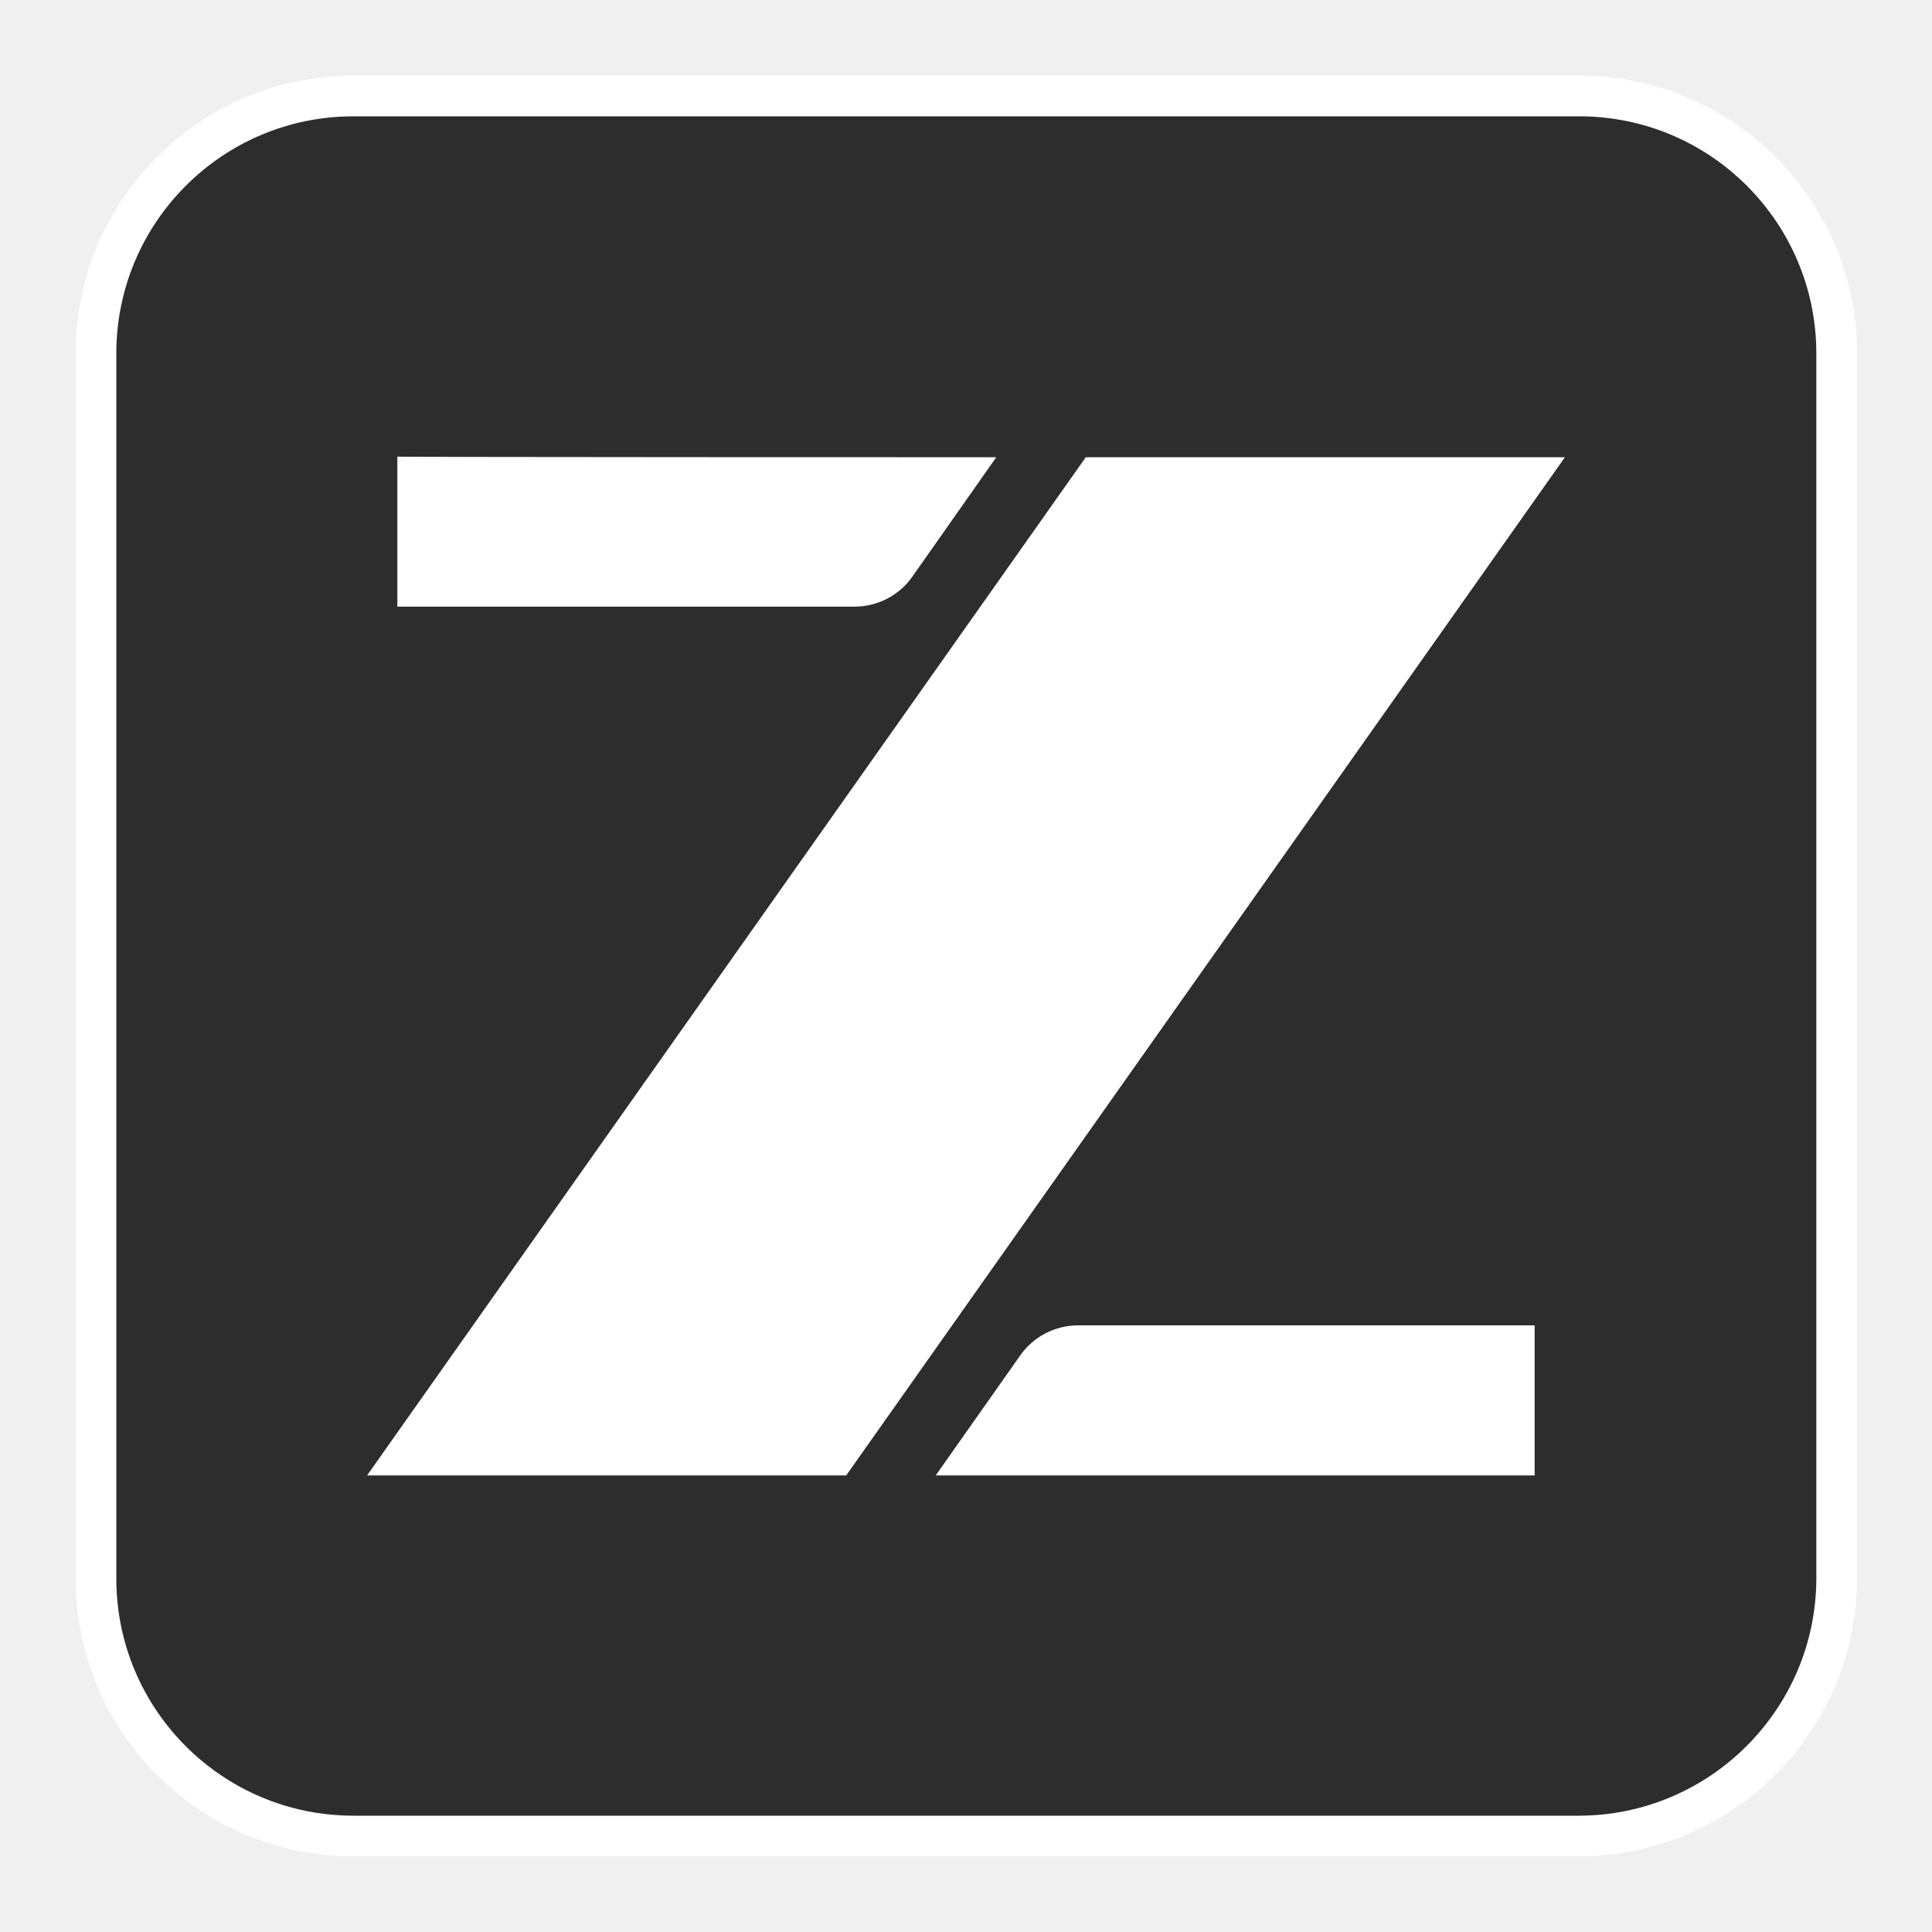
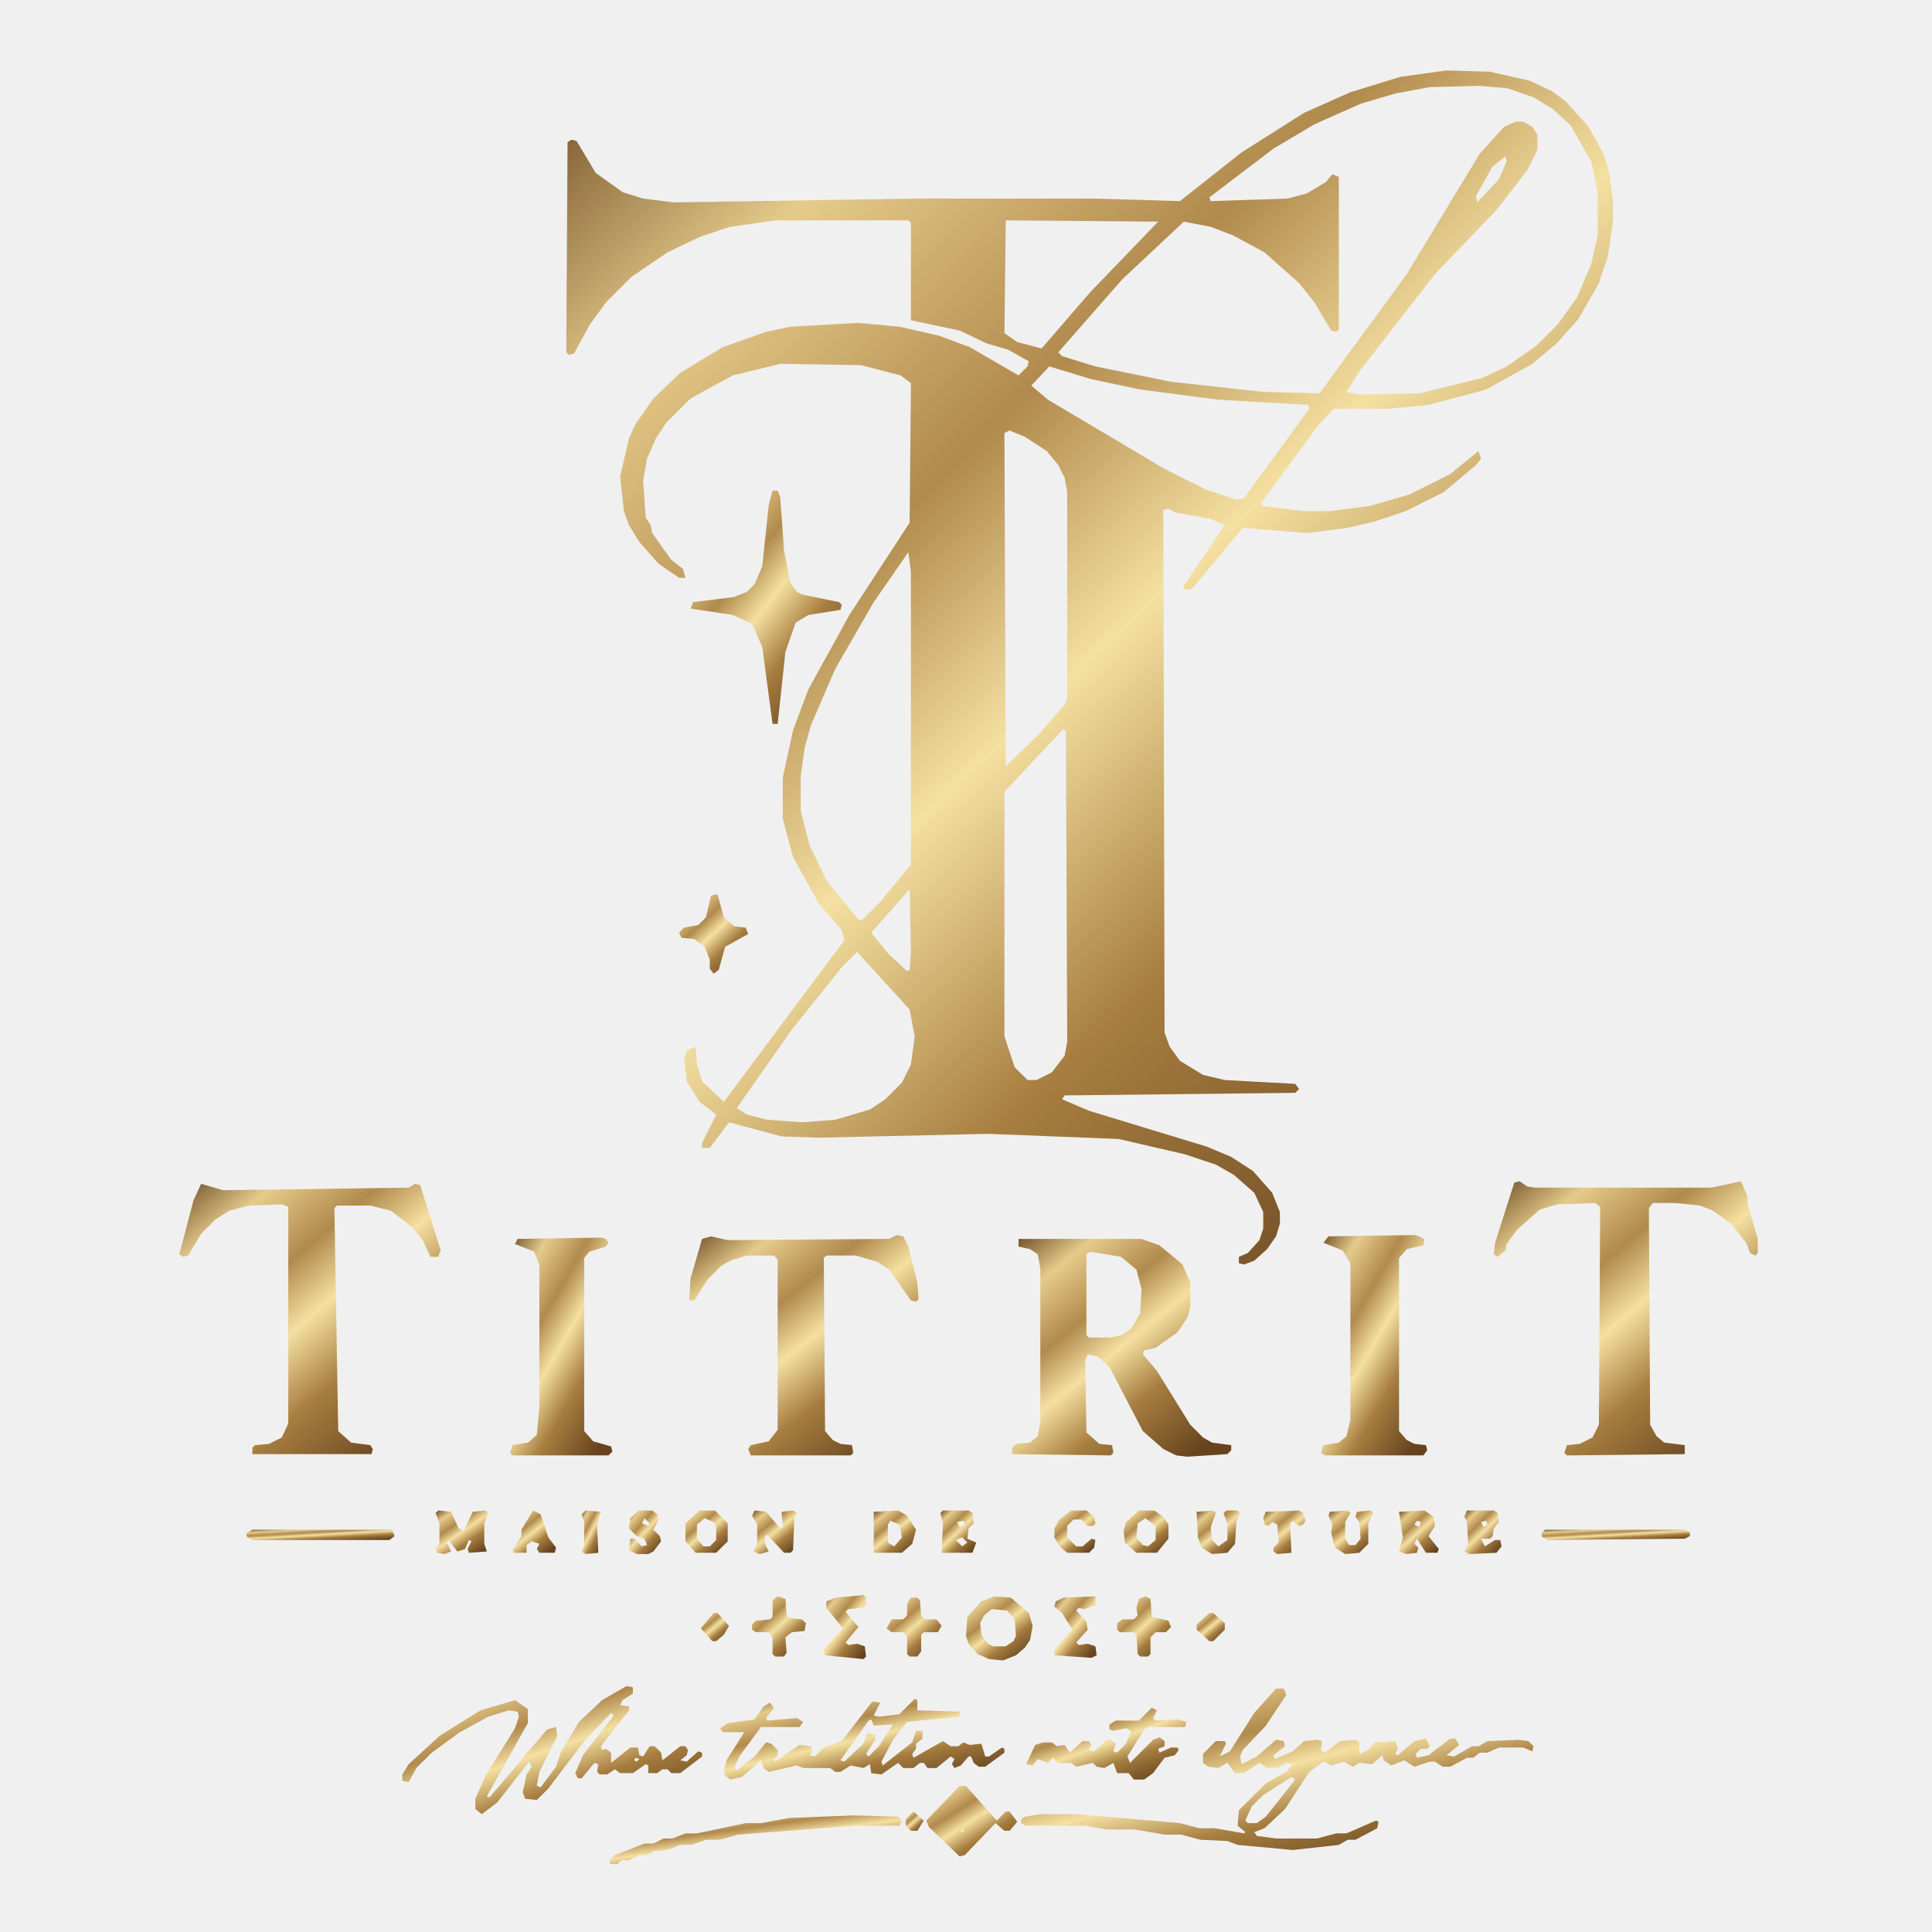
- <svg xmlns="http://www.w3.org/2000/svg" version="1.1" x="0px" y="0px" viewBox="0 0 30 30" style="enable-background:new 0 0 30 30;" xml:space="preserve">
+ <svg xmlns="http://www.w3.org/2000/svg" version="1.1" id="titrit-logo" width="377" height="377" viewBox="0 0 377 377" role="img" aria-labelledby="titrit-title titrit-desc" color="#b89a61">
  <defs>
-     <style type="text/css">
-     .st194{fill:#2D2D2D;stroke:#FFFFFF;stroke-width:0.632;stroke-miterlimit:10;}
-     .st23{fill:#FFFFFF;}
- 
-     .z-breathe {
-       animation: breathe 2.5s ease-in-out infinite;
-     }
- 
-     @keyframes breathe {
-       0%, 100% { opacity: 0.7; }
-       50% { opacity: 1; }
-     }
-   </style>
+     <linearGradient id="brand-gold" x1="0" y1="0" x2="0.82" y2="1" gradientUnits="objectBoundingBox">
+       <stop offset="0%" stop-color="#6D4B24" />
+       <stop offset="18%" stop-color="#E5CB8B" />
+       <stop offset="38%" stop-color="#B18A4D" />
+       <stop offset="54%" stop-color="#F4E0A1" />
+       <stop offset="73%" stop-color="#A77E40" />
+       <stop offset="100%" stop-color="#67441F" />
+     </linearGradient>
  </defs>
-   <g>
-     <path class="st194" d="M24.51,28.51H5.49c-2.21,0-4-1.79-4-4V5.49c0-2.21,1.79-4,4-4h19.03c2.21,0,4,1.79,4,4v19.03     C28.51,26.72,26.72,28.51,24.51,28.51z" />
-     <g class="z-breathe">
-       <path class="st23" d="M15.47,7.1l-1.3,1.85c-0.2,0.29-0.54,0.47-0.9,0.47h-7.1V7.09C6.16,7.1,15.47,7.1,15.47,7.1z" />
-       <polygon class="st23" points="24.3,7.1 13.14,22.91 5.7,22.91 16.86,7.1" />
-       <path class="st23" d="M14.53,22.91l1.31-1.86c0.2-0.29,0.54-0.47,0.9-0.47h7.09v2.33H14.53z" />
-     </g>
+   <style>.logo-shape { fill: url(#brand-gold); }
+ .logo-rule { fill: none; stroke: url(#brand-gold); stroke-width: 1.5; stroke-linecap: round; }
+ @media (prefers-reduced-motion: reduce) { * { animation: none !important; transition: none !important; } }</style>
+   <g id="layer-emblem" aria-label="Ornamental monogram" data-motion-layer="emblem">
+     <path id="emblem-shape-01" d="M 305.50 19.75 L 302.75 17.75 L 298.50 15.75 L 290.75 14.00 L 282.25 13.75 L 273.25 15.00 L 263.50 18.00 L 254.50 22.00 L 242.25 29.75 L 230.25 39.25 L 213.75 38.75 L 178.50 38.75 L 131.50 39.50 L 125.50 38.75 L 121.50 37.50 L 116.25 33.75 L 112.50 27.50 L 111.50 27.25 L 110.75 27.75 L 110.50 68.75 L 111.00 69.25 L 112.00 69.00 L 115.00 63.50 L 118.25 59.00 L 123.25 54.00 L 130.25 49.25 L 136.50 46.25 L 142.50 44.25 L 151.50 43.00 L 177.25 43.00 L 177.75 43.50 L 177.75 62.50 L 187.25 64.50 L 192.50 67.00 L 196.75 68.25 L 200.75 70.50 L 200.50 71.50 L 198.75 73.25 L 189.25 67.75 L 183.25 65.50 L 175.50 63.75 L 167.50 63.00 L 154.25 63.75 L 149.50 64.75 L 141.00 67.75 L 132.75 72.75 L 127.50 77.75 L 124.00 82.75 L 122.75 85.50 L 121.00 93.00 L 121.75 99.75 L 122.75 102.50 L 124.75 105.75 L 128.50 110.00 L 132.50 112.75 L 133.75 112.75 L 133.25 111.00 L 131.00 109.25 L 127.25 104.00 L 127.00 102.50 L 126.00 101.00 L 125.50 93.75 L 126.25 89.50 L 128.00 85.50 L 130.00 82.50 L 134.75 77.75 L 143.00 73.25 L 152.25 71.00 L 168.00 71.25 L 175.75 73.25 L 177.75 74.75 L 177.50 102.00 L 165.75 120.00 L 157.75 134.50 L 154.75 142.50 L 152.75 151.75 L 152.75 159.75 L 154.75 167.25 L 159.75 176.25 L 164.25 181.50 L 164.75 183.50 L 141.25 215.00 L 137.00 211.00 L 136.00 207.75 L 135.75 204.25 L 134.00 205.00 L 133.50 206.75 L 134.00 211.00 L 136.50 215.00 L 139.75 217.50 L 137.00 223.00 L 137.00 224.00 L 138.50 224.00 L 142.25 219.00 L 152.50 221.75 L 159.75 222.00 L 192.75 221.25 L 218.25 222.25 L 231.25 225.25 L 237.25 227.25 L 240.75 229.25 L 244.75 232.75 L 246.50 236.50 L 246.50 239.75 L 245.75 242.00 L 243.50 244.50 L 241.75 245.25 L 241.75 246.50 L 242.75 246.75 L 244.75 246.00 L 247.25 243.75 L 249.00 241.25 L 249.75 238.75 L 249.75 236.50 L 248.25 232.75 L 244.50 228.50 L 240.25 225.75 L 235.50 223.75 L 212.50 216.75 L 207.25 214.50 L 207.75 213.75 L 252.75 213.25 L 253.50 212.50 L 252.75 211.50 L 239.00 210.75 L 234.75 209.75 L 230.25 207.00 L 228.25 204.25 L 227.25 201.50 L 227.00 99.50 L 228.00 99.25 L 229.25 100.00 L 236.25 101.25 L 239.00 102.50 L 231.00 114.25 L 231.00 115.00 L 232.50 115.00 L 242.50 103.00 L 255.00 104.00 L 263.00 103.00 L 268.25 101.75 L 274.25 99.75 L 281.75 96.00 L 288.00 90.75 L 289.00 89.50 L 288.50 88.00 L 283.00 92.50 L 275.00 96.50 L 267.25 98.75 L 259.25 99.75 L 254.50 99.75 L 246.50 98.75 L 246.00 98.25 L 257.25 83.00 L 260.25 79.75 L 271.25 79.75 L 278.75 79.00 L 290.00 76.00 L 299.00 71.00 L 303.75 67.00 L 308.00 62.25 L 312.00 55.25 L 313.75 50.00 L 314.75 43.25 L 314.75 39.50 L 314.00 33.50 L 313.00 30.25 L 310.00 24.75 Z M 177.50 197.00 L 178.50 202.25 L 177.75 207.75 L 176.00 211.25 L 172.75 214.50 L 169.75 216.50 L 163.00 218.50 L 156.50 219.00 L 149.75 218.50 L 145.75 217.50 L 143.75 216.25 L 154.25 201.25 L 164.25 188.75 L 167.25 185.75 Z M 177.50 173.50 L 177.75 185.75 L 177.50 189.25 L 177.00 189.50 L 173.25 186.00 L 170.00 182.00 Z M 207.50 142.25 L 208.00 142.75 L 208.25 203.25 L 207.75 206.00 L 205.25 209.25 L 202.25 210.75 L 200.50 210.75 L 198.00 208.25 L 196.00 202.25 L 196.00 154.50 Z M 177.25 107.75 L 177.75 111.50 L 177.75 168.75 L 171.50 176.25 L 168.25 179.50 L 167.50 179.50 L 161.25 171.75 L 158.00 165.00 L 156.25 158.25 L 156.25 151.50 L 157.00 146.00 L 158.25 141.50 L 163.00 130.50 L 170.50 117.50 Z M 197.00 84.00 L 200.00 85.25 L 204.25 88.00 L 206.50 90.75 L 207.75 93.25 L 208.25 96.00 L 208.25 136.25 L 207.75 137.50 L 202.75 143.25 L 196.25 149.50 L 196.00 84.50 Z M 201.25 75.25 L 204.75 71.50 L 213.00 74.00 L 222.50 76.00 L 237.75 78.00 L 255.25 79.00 L 255.50 79.75 L 242.75 97.25 L 241.25 97.50 L 235.25 95.50 L 227.25 91.50 L 204.50 78.00 Z M 196.00 65.00 L 196.25 43.00 L 226.00 43.25 L 212.75 57.00 L 203.25 68.00 L 198.50 66.75 Z M 293.75 30.50 L 294.00 31.50 L 292.50 35.00 L 288.25 39.50 L 288.00 38.25 L 291.25 32.50 Z M 310.50 31.50 L 311.75 37.50 L 311.75 46.00 L 310.50 51.50 L 307.75 58.00 L 304.00 63.25 L 299.75 67.50 L 294.00 71.50 L 289.25 73.75 L 277.00 76.75 L 265.25 77.00 L 262.75 76.50 L 265.25 72.50 L 280.00 53.50 L 292.00 41.00 L 298.00 33.25 L 300.00 29.25 L 300.00 26.25 L 299.00 24.75 L 297.25 23.75 L 295.75 23.75 L 293.50 24.75 L 288.75 30.00 L 274.50 53.50 L 257.50 76.75 L 246.75 76.50 L 228.50 74.50 L 213.75 71.50 L 207.25 69.50 L 206.50 68.75 L 219.00 54.50 L 231.00 43.25 L 236.25 44.25 L 240.75 46.00 L 246.75 49.25 L 253.50 55.25 L 256.50 59.00 L 259.75 64.50 L 260.75 64.75 L 261.25 64.25 L 261.25 34.50 L 260.00 34.00 L 258.75 35.50 L 255.00 37.75 L 251.25 38.75 L 236.25 39.25 L 236.00 38.50 L 248.50 29.00 L 256.50 24.25 L 265.50 20.25 L 272.25 18.25 L 279.00 17.00 L 288.75 16.75 L 294.25 17.25 L 299.25 19.00 L 303.00 21.25 L 306.50 24.50 Z" class="logo-shape" fill-rule="evenodd" stroke-linejoin="round" />
+     <path id="emblem-shape-02" d="M 150.75 95.75 L 150.00 98.50 L 148.75 110.50 L 147.25 114.00 L 145.75 115.50 L 143.25 116.50 L 135.25 117.50 L 134.75 118.75 L 143.00 120.00 L 146.75 121.75 L 148.75 126.25 L 150.75 141.25 L 151.75 141.25 L 153.25 127.25 L 155.25 121.50 L 157.75 120.00 L 164.00 119.00 L 164.25 118.00 L 163.75 117.50 L 156.50 116.00 L 155.50 115.50 L 154.25 113.75 L 153.00 107.50 L 152.25 97.00 L 151.75 95.75 Z" class="logo-shape" fill-rule="evenodd" stroke-linejoin="round" />
+     <path id="emblem-shape-03" d="M 140.00 174.50 L 138.75 174.75 L 137.75 179.00 L 136.25 180.50 L 133.50 181.00 L 132.50 182.00 L 133.00 183.00 L 135.50 183.25 L 137.50 184.75 L 138.50 187.25 L 138.50 189.00 L 139.25 190.00 L 140.25 189.25 L 141.50 184.75 L 146.00 182.25 L 145.50 181.00 L 143.25 180.75 L 141.25 179.00 Z" class="logo-shape" fill-rule="evenodd" stroke-linejoin="round" />
+   </g>
+   <g id="layer-wordmark" aria-label="TITRIT wordmark" data-motion-layer="wordmark">
+     <path id="wordmark-shape-01" d="M 295.50 230.75 L 291.75 242.50 L 291.50 244.75 L 292.25 245.25 L 293.75 244.00 L 294.00 242.75 L 296.00 240.00 L 300.50 236.00 L 304.00 235.00 L 311.25 234.75 L 312.25 235.50 L 312.00 278.00 L 310.75 280.50 L 308.25 281.75 L 305.75 282.00 L 305.25 283.50 L 305.75 284.00 L 328.75 283.75 L 328.75 282.00 L 324.75 281.50 L 323.25 280.25 L 322.00 278.00 L 321.75 235.75 L 322.50 234.75 L 327.00 234.75 L 331.75 235.25 L 334.25 236.25 L 337.75 238.75 L 340.75 242.50 L 341.50 244.50 L 342.50 245.00 L 343.00 244.50 L 343.00 241.75 L 341.00 235.00 L 341.00 233.50 L 339.75 230.50 L 334.00 231.75 L 299.50 231.75 L 298.00 231.50 L 296.50 230.50 Z" class="logo-shape" fill-rule="evenodd" stroke-linejoin="round" />
+     <path id="wordmark-shape-02" d="M 39.25 231.00 L 37.75 234.25 L 35.00 244.75 L 35.75 245.25 L 36.75 245.00 L 39.25 240.75 L 42.00 238.00 L 44.75 236.25 L 48.50 235.25 L 55.00 235.00 L 56.25 235.50 L 56.25 277.75 L 55.00 280.50 L 52.50 281.75 L 49.75 282.00 L 49.25 282.50 L 49.25 283.75 L 72.50 283.75 L 72.75 282.75 L 72.25 282.00 L 68.50 281.50 L 66.00 279.25 L 65.25 235.75 L 65.75 235.25 L 72.25 235.25 L 76.25 236.25 L 80.50 239.50 L 82.50 242.00 L 84.00 245.25 L 85.50 245.25 L 86.00 244.00 L 82.00 231.25 L 81.00 231.00 L 79.75 231.75 L 43.50 232.25 Z" class="logo-shape" fill-rule="evenodd" stroke-linejoin="round" />
+     <path id="wordmark-shape-03" d="M 176.25 241.25 L 175.00 241.00 L 173.50 241.75 L 142.00 242.00 L 138.75 241.25 L 137.00 241.75 L 134.75 249.50 L 134.50 253.75 L 135.50 253.75 L 138.00 249.75 L 140.75 247.00 L 142.50 246.00 L 145.75 245.00 L 151.00 245.00 L 151.75 245.75 L 151.75 279.00 L 150.00 281.25 L 146.50 282.00 L 146.00 282.75 L 146.50 284.00 L 166.00 284.00 L 166.50 283.50 L 166.25 282.00 L 164.00 281.75 L 162.50 281.00 L 161.00 279.25 L 160.75 245.50 L 161.25 245.00 L 167.00 245.00 L 171.25 246.25 L 173.50 247.75 L 177.75 253.75 L 178.75 254.00 L 179.25 253.50 L 179.00 250.25 L 177.25 243.25 Z" class="logo-shape" fill-rule="evenodd" stroke-linejoin="round" />
+     <path id="wordmark-shape-04" d="M 259.25 241.25 L 258.25 242.50 L 262.00 244.00 L 263.50 246.50 L 263.50 277.00 L 262.75 280.25 L 261.25 281.50 L 258.25 282.00 L 257.75 283.50 L 258.50 284.00 L 277.75 284.00 L 278.50 283.00 L 278.25 282.00 L 276.00 281.75 L 274.50 281.00 L 273.00 279.25 L 273.00 245.50 L 274.50 243.75 L 277.75 243.00 L 278.00 241.75 L 276.25 241.00 Z" class="logo-shape" fill-rule="evenodd" stroke-linejoin="round" />
+     <path id="wordmark-shape-05" d="M 101.00 241.75 L 100.50 242.75 L 104.25 244.25 L 105.25 246.75 L 105.25 274.50 L 104.75 280.00 L 103.00 281.50 L 100.00 282.00 L 99.50 283.50 L 100.00 284.00 L 118.75 284.00 L 119.50 283.25 L 119.25 282.25 L 115.75 281.25 L 114.00 279.25 L 114.00 245.50 L 115.00 244.25 L 118.25 243.25 L 118.75 242.50 L 118.25 241.75 L 117.25 241.50 Z" class="logo-shape" fill-rule="evenodd" stroke-linejoin="round" />
+     <path id="wordmark-shape-06" d="M 198.75 241.75 L 198.75 243.25 L 201.00 243.75 L 202.50 244.75 L 203.00 247.50 L 203.00 277.25 L 202.50 280.25 L 201.00 281.50 L 198.25 281.75 L 197.50 282.50 L 197.50 283.75 L 216.75 284.00 L 217.25 283.50 L 217.00 282.00 L 214.50 281.75 L 212.00 279.50 L 211.75 265.50 L 212.25 264.25 L 214.25 264.75 L 216.50 266.75 L 223.00 279.25 L 227.00 282.75 L 229.50 284.00 L 231.75 284.25 L 239.50 283.75 L 240.25 283.00 L 240.25 282.00 L 236.50 281.50 L 234.75 280.50 L 232.25 278.00 L 225.75 267.50 L 223.00 264.25 L 223.25 263.50 L 225.50 263.00 L 229.75 260.00 L 231.75 257.00 L 232.25 255.00 L 232.25 250.25 L 230.75 246.75 L 226.25 243.00 L 222.75 241.75 Z M 212.75 244.25 L 218.75 245.25 L 221.75 247.75 L 222.75 251.50 L 222.50 256.25 L 220.75 259.25 L 219.00 260.50 L 216.75 261.00 L 212.50 261.00 L 212.00 260.50 L 212.00 244.75 Z" class="logo-shape" fill-rule="evenodd" stroke-linejoin="round" />
+   </g>
+   <g id="layer-descriptor" aria-label="Maison de Couture descriptor" data-motion-layer="descriptor">
+     <path id="descriptor-shape-01" d="M 85.00 295.25 L 85.75 297.25 L 85.75 301.25 L 85.00 302.25 L 85.25 303.00 L 86.75 303.25 L 88.00 302.75 L 87.25 301.00 L 87.50 300.50 L 89.25 302.75 L 90.75 302.25 L 91.50 300.50 L 92.00 300.75 L 91.25 302.25 L 91.50 303.00 L 95.00 302.75 L 94.50 301.25 L 94.50 297.25 L 95.25 295.25 L 94.75 294.75 L 92.25 295.00 L 90.50 298.75 L 89.50 298.25 L 88.00 295.00 L 85.50 294.75 Z" class="logo-shape" fill-rule="evenodd" stroke-linejoin="round" />
+     <path id="descriptor-shape-02" d="M 104.00 294.75 L 101.75 298.50 L 101.75 299.75 L 100.00 302.50 L 100.25 303.00 L 102.75 303.00 L 102.75 301.50 L 103.75 300.75 L 105.25 301.25 L 104.75 302.25 L 105.25 303.00 L 108.25 303.00 L 108.50 302.00 L 107.00 300.00 L 105.50 295.50 Z" class="logo-shape" fill-rule="evenodd" stroke-linejoin="round" />
+     <path id="descriptor-shape-03" d="M 114.25 294.75 L 113.50 295.50 L 114.00 297.00 L 114.00 301.50 L 113.50 302.75 L 114.25 303.25 L 116.75 303.00 L 116.50 297.50 L 117.25 295.00 Z" class="logo-shape" fill-rule="evenodd" stroke-linejoin="round" />
+     <path id="descriptor-shape-04" d="M 124.75 294.75 L 123.00 296.25 L 122.75 298.25 L 124.25 299.75 L 125.75 300.25 L 126.25 301.50 L 125.25 301.75 L 123.75 300.25 L 123.00 300.25 L 122.75 302.50 L 124.25 303.25 L 126.50 303.25 L 127.50 302.75 L 129.00 300.75 L 128.75 299.75 L 127.50 298.50 L 128.50 296.50 L 128.25 295.50 L 127.25 294.75 Z M 125.75 296.25 L 126.75 297.25 L 126.50 297.75 L 125.25 297.25 Z" class="logo-shape" fill-rule="evenodd" stroke-linejoin="round" />
+     <path id="descriptor-shape-05" d="M 136.50 294.75 L 133.75 297.25 L 133.75 300.75 L 135.75 303.00 L 139.75 303.00 L 142.00 300.75 L 142.00 297.25 L 139.50 294.75 Z M 137.50 296.25 L 139.25 297.00 L 139.75 297.75 L 139.75 300.50 L 138.50 301.75 L 137.25 301.75 L 136.00 300.25 L 136.00 297.50 Z" class="logo-shape" fill-rule="evenodd" stroke-linejoin="round" />
+     <path id="descriptor-shape-06" d="M 147.25 294.75 L 146.75 295.75 L 147.75 297.50 L 147.75 301.25 L 147.00 302.75 L 148.25 303.25 L 150.00 302.75 L 149.25 301.25 L 149.25 299.75 L 149.75 299.50 L 153.00 303.00 L 154.25 303.00 L 154.75 302.50 L 155.00 296.25 L 155.50 295.25 L 154.75 294.75 L 152.50 295.00 L 152.75 298.00 L 152.25 298.25 L 149.50 295.00 Z" class="logo-shape" fill-rule="evenodd" stroke-linejoin="round" />
+     <path id="descriptor-shape-07" d="M 170.50 295.00 L 170.50 303.00 L 176.00 303.00 L 178.00 301.25 L 178.75 298.50 L 177.00 295.75 L 175.25 294.75 Z M 173.75 296.75 L 175.50 297.50 L 176.00 300.00 L 174.50 301.75 L 173.25 301.00 L 173.25 297.50 Z" class="logo-shape" fill-rule="evenodd" stroke-linejoin="round" />
+     <path id="descriptor-shape-08" d="M 184.00 294.75 L 183.50 295.25 L 184.00 297.25 L 183.75 303.00 L 189.75 303.00 L 190.50 301.00 L 188.75 300.25 L 189.00 298.25 L 190.00 297.25 L 189.75 295.25 L 189.00 294.75 Z M 186.50 300.50 L 187.75 300.00 L 188.75 301.00 L 187.75 301.75 Z M 186.75 297.00 L 188.00 296.75 L 188.25 297.50 L 187.25 298.00 Z" class="logo-shape" fill-rule="evenodd" stroke-linejoin="round" />
+     <path id="descriptor-shape-09" d="M 209.00 294.75 L 206.75 296.50 L 205.75 298.25 L 205.75 300.00 L 206.75 301.75 L 208.25 303.00 L 212.50 303.00 L 213.50 302.00 L 213.75 300.50 L 213.00 300.25 L 211.25 301.75 L 210.00 301.75 L 208.25 300.00 L 208.25 297.75 L 209.50 296.50 L 211.00 296.50 L 212.25 297.75 L 213.25 297.75 L 213.75 297.25 L 213.50 296.00 L 212.00 294.75 Z" class="logo-shape" fill-rule="evenodd" stroke-linejoin="round" />
+     <path id="descriptor-shape-10" d="M 222.25 294.75 L 219.75 297.00 L 219.25 298.75 L 219.50 301.00 L 221.75 303.00 L 225.75 303.00 L 228.00 300.25 L 228.00 297.50 L 227.00 296.00 L 225.25 294.75 Z M 223.50 296.25 L 225.50 297.75 L 225.50 300.50 L 224.00 301.75 L 223.00 301.50 L 221.75 300.00 L 222.00 297.25 Z" class="logo-shape" fill-rule="evenodd" stroke-linejoin="round" />
+     <path id="descriptor-shape-11" d="M 233.50 295.00 L 233.75 300.00 L 234.50 302.00 L 236.50 303.25 L 239.50 303.00 L 241.00 301.25 L 241.25 297.00 L 242.00 295.25 L 241.50 294.75 L 239.25 294.75 L 238.75 295.25 L 239.50 297.25 L 239.50 300.50 L 237.75 301.75 L 236.50 300.50 L 236.25 298.00 L 237.25 295.25 L 236.75 294.75 Z" class="logo-shape" fill-rule="evenodd" stroke-linejoin="round" />
+     <path id="descriptor-shape-12" d="M 247.00 295.00 L 246.50 296.25 L 246.75 297.50 L 247.50 297.75 L 248.25 297.00 L 249.25 297.50 L 249.50 301.00 L 248.50 302.00 L 248.50 302.75 L 249.25 303.25 L 252.00 303.00 L 251.75 297.25 L 252.25 296.75 L 253.50 297.75 L 254.25 297.50 L 254.75 296.75 L 254.25 295.25 L 253.50 294.75 Z" class="logo-shape" fill-rule="evenodd" stroke-linejoin="round" />
+     <path id="descriptor-shape-13" d="M 259.50 295.00 L 259.25 295.75 L 260.00 297.50 L 259.75 299.00 L 260.50 302.00 L 262.50 303.25 L 265.25 303.00 L 267.00 301.25 L 267.00 297.25 L 268.00 295.25 L 267.50 294.75 L 264.75 295.00 L 264.50 296.00 L 265.25 297.00 L 265.50 300.25 L 264.50 301.50 L 263.25 301.50 L 262.50 300.25 L 262.50 297.00 L 263.50 295.25 L 263.00 294.75 Z" class="logo-shape" fill-rule="evenodd" stroke-linejoin="round" />
+     <path id="descriptor-shape-14" d="M 273.00 295.00 L 273.75 300.00 L 273.00 302.75 L 274.50 303.25 L 276.50 303.00 L 276.75 302.00 L 276.00 301.25 L 276.50 300.25 L 278.25 303.00 L 280.50 303.00 L 280.75 302.25 L 278.75 299.75 L 280.00 297.75 L 279.75 296.00 L 278.00 294.75 Z M 276.50 296.75 L 277.25 297.00 L 277.00 298.00 L 276.00 297.50 Z" class="logo-shape" fill-rule="evenodd" stroke-linejoin="round" />
+     <path id="descriptor-shape-15" d="M 286.25 294.75 L 285.75 296.00 L 286.25 297.00 L 286.50 301.25 L 285.75 302.75 L 286.75 303.25 L 292.00 303.00 L 293.00 301.75 L 292.75 300.50 L 291.75 300.50 L 289.75 301.75 L 289.00 300.25 L 290.75 300.25 L 291.25 299.75 L 291.50 298.25 L 292.50 297.00 L 292.25 295.25 L 291.50 294.75 Z M 289.00 297.00 L 290.00 296.75 L 290.25 297.50 L 289.50 298.00 Z" class="logo-shape" fill-rule="evenodd" stroke-linejoin="round" />
+     <path id="descriptor-shape-16" d="M 48.00 299.25 L 48.25 300.00 L 49.25 300.50 L 76.00 300.50 L 77.00 299.75 L 76.50 298.50 L 49.25 298.50 Z" class="logo-shape" fill-rule="evenodd" stroke-linejoin="round" />
+     <path id="descriptor-shape-17" d="M 300.75 299.25 L 301.00 300.00 L 302.00 300.50 L 328.75 300.25 L 329.75 299.75 L 329.75 299.00 L 328.75 298.50 L 301.50 298.50 Z" class="logo-shape" fill-rule="evenodd" stroke-linejoin="round" />
+   </g>
+   <g id="layer-symbols" aria-label="Decorative symbols" data-motion-layer="symbols">
+     <path id="symbols-shape-01" d="M 168.50 311.25 L 163.00 311.75 L 161.25 312.50 L 161.25 313.75 L 164.50 317.75 L 160.75 322.00 L 161.00 323.00 L 168.50 323.75 L 169.00 323.25 L 168.75 321.25 L 167.25 320.75 L 165.50 321.00 L 165.00 320.50 L 167.50 317.50 L 165.00 314.50 L 165.50 314.00 L 168.25 313.75 L 169.00 313.00 L 169.00 311.75 Z" class="logo-shape" fill-rule="evenodd" stroke-linejoin="round" />
+     <path id="symbols-shape-02" d="M 213.75 311.50 L 207.50 311.75 L 206.00 312.50 L 205.75 313.50 L 207.25 314.75 L 209.25 318.00 L 205.75 322.00 L 205.75 323.00 L 213.00 323.50 L 214.00 323.00 L 213.75 321.25 L 212.25 320.75 L 210.50 321.00 L 210.00 320.50 L 212.25 318.00 L 212.00 316.50 L 210.00 314.25 L 210.50 313.75 L 211.50 314.00 L 213.75 313.25 Z" class="logo-shape" fill-rule="evenodd" stroke-linejoin="round" />
+     <path id="symbols-shape-03" d="M 151.75 311.50 L 150.75 312.25 L 150.75 315.50 L 150.25 316.00 L 147.50 316.25 L 146.75 317.00 L 146.75 318.00 L 147.50 318.50 L 150.00 318.50 L 150.75 319.50 L 150.75 322.75 L 151.25 323.25 L 153.00 323.25 L 153.50 322.50 L 153.25 319.50 L 154.50 318.50 L 157.00 318.25 L 157.25 316.75 L 156.50 316.00 L 154.00 315.75 L 153.50 315.25 L 153.25 312.00 Z" class="logo-shape" fill-rule="evenodd" stroke-linejoin="round" />
+     <path id="symbols-shape-04" d="M 194.00 311.50 L 191.50 312.50 L 188.75 315.50 L 188.50 319.25 L 189.00 320.75 L 190.75 322.75 L 193.00 323.75 L 195.75 324.00 L 198.25 323.00 L 200.00 321.50 L 201.00 320.00 L 201.50 317.25 L 200.75 314.75 L 197.25 311.75 Z M 193.50 314.00 L 196.50 314.25 L 198.00 316.00 L 198.25 319.25 L 197.75 320.25 L 196.25 321.25 L 193.75 321.25 L 192.75 320.75 L 191.50 319.00 L 191.25 316.75 L 192.00 315.25 Z" class="logo-shape" fill-rule="evenodd" stroke-linejoin="round" />
+     <path id="symbols-shape-05" d="M 223.50 311.50 L 222.25 312.00 L 221.75 313.75 L 222.00 315.25 L 221.25 316.00 L 219.00 316.00 L 218.00 316.75 L 218.00 318.00 L 218.50 318.50 L 221.25 318.50 L 221.75 319.00 L 222.00 322.75 L 222.50 323.25 L 224.00 323.25 L 224.50 322.75 L 224.50 319.50 L 225.50 318.50 L 227.50 318.50 L 228.50 317.50 L 228.00 316.25 L 224.75 315.50 L 224.50 312.00 Z" class="logo-shape" fill-rule="evenodd" stroke-linejoin="round" />
+     <path id="symbols-shape-06" d="M 177.75 311.75 L 177.00 313.00 L 177.00 315.25 L 176.25 316.00 L 174.00 316.00 L 173.00 317.75 L 174.00 318.50 L 176.25 318.50 L 177.00 319.25 L 177.00 322.75 L 177.50 323.25 L 179.00 323.25 L 179.75 322.25 L 179.75 319.00 L 180.25 318.50 L 183.00 318.50 L 183.75 317.25 L 182.75 316.00 L 180.50 316.00 L 179.75 315.25 L 179.50 312.25 L 179.00 311.75 Z" class="logo-shape" fill-rule="evenodd" stroke-linejoin="round" />
+     <path id="symbols-shape-07" d="M 139.25 314.75 L 136.75 317.75 L 139.00 320.25 L 139.75 320.25 L 141.25 319.00 L 142.25 317.25 L 140.00 314.75 Z" class="logo-shape" fill-rule="evenodd" stroke-linejoin="round" />
+     <path id="symbols-shape-08" d="M 236.00 314.75 L 233.50 317.00 L 233.50 318.00 L 236.00 320.25 L 236.75 320.25 L 239.00 318.00 L 239.00 316.75 L 236.75 314.75 Z" class="logo-shape" fill-rule="evenodd" stroke-linejoin="round" />
+   </g>
+   <g id="layer-tagline" aria-label="Handwritten tagline and underline ornament" data-motion-layer="tagline">
+     <path id="tagline-shape-01" d="M 137.00 342.00 L 136.25 341.75 L 134.00 343.75 L 132.75 343.50 L 134.00 342.50 L 134.25 341.50 L 133.75 340.75 L 132.75 340.75 L 129.25 343.50 L 129.00 342.00 L 127.75 340.75 L 126.75 340.75 L 125.50 342.75 L 124.75 342.50 L 124.50 341.00 L 123.00 341.00 L 119.25 344.00 L 119.25 342.00 L 118.25 341.25 L 117.50 341.50 L 117.25 340.75 L 122.75 333.75 L 122.75 333.00 L 121.00 332.75 L 121.50 331.75 L 123.50 330.50 L 123.50 329.25 L 122.25 329.00 L 117.50 331.75 L 113.00 336.00 L 109.50 341.75 L 108.50 344.75 L 105.50 348.75 L 104.75 348.50 L 105.25 345.75 L 108.75 338.75 L 108.50 337.00 L 106.75 337.50 L 95.50 350.75 L 95.00 350.50 L 103.00 336.25 L 103.00 333.50 L 100.50 331.75 L 93.75 333.75 L 85.75 338.75 L 79.75 344.25 L 78.50 346.25 L 78.50 347.50 L 79.75 347.75 L 81.25 345.00 L 84.25 342.00 L 89.75 338.00 L 95.25 335.00 L 99.25 333.75 L 101.00 334.00 L 101.25 335.00 L 100.50 337.25 L 94.75 346.50 L 92.75 351.00 L 92.75 353.00 L 94.00 354.00 L 97.00 351.75 L 103.25 343.75 L 103.75 344.75 L 102.75 346.25 L 102.00 349.75 L 102.50 351.00 L 104.75 351.25 L 107.00 349.00 L 114.00 339.75 L 119.25 334.25 L 119.75 334.75 L 113.75 342.50 L 112.25 346.00 L 112.75 347.00 L 113.50 347.00 L 116.00 344.00 L 116.75 344.25 L 116.50 345.75 L 117.00 346.25 L 118.50 346.25 L 120.00 345.25 L 121.00 346.00 L 123.50 346.00 L 126.00 344.25 L 126.50 344.50 L 126.50 346.00 L 128.25 346.00 L 129.25 345.25 L 130.25 345.25 L 131.00 346.00 L 132.75 346.00 L 137.00 342.75 Z M 123.75 343.50 L 124.00 343.00 L 124.75 343.25 L 124.25 343.75 Z" class="logo-shape" fill-rule="evenodd" stroke-linejoin="round" />
+     <path id="tagline-shape-02" d="M 299.25 340.75 L 298.25 339.75 L 296.25 339.50 L 290.25 339.75 L 288.50 340.75 L 287.25 340.75 L 283.75 342.75 L 282.25 342.50 L 284.75 340.50 L 284.00 339.25 L 283.00 339.25 L 278.75 342.50 L 276.50 343.00 L 276.25 342.25 L 277.25 341.25 L 278.50 341.25 L 279.00 340.75 L 278.25 339.25 L 276.00 339.75 L 272.75 342.50 L 272.25 342.25 L 272.75 341.25 L 272.25 339.75 L 268.25 340.00 L 267.00 341.50 L 265.25 342.25 L 265.25 340.00 L 264.50 339.50 L 261.50 339.75 L 258.50 342.00 L 257.75 341.50 L 258.00 339.75 L 257.00 339.50 L 254.50 339.75 L 252.25 341.75 L 248.75 343.25 L 248.50 342.50 L 250.75 340.75 L 250.50 339.75 L 249.00 339.50 L 245.25 342.75 L 242.25 344.25 L 242.00 342.75 L 242.50 341.50 L 247.00 336.75 L 251.00 330.75 L 250.50 329.50 L 249.00 329.50 L 244.75 334.25 L 240.00 341.75 L 238.00 342.75 L 239.25 340.25 L 239.00 339.75 L 237.25 339.75 L 234.75 342.25 L 234.75 344.00 L 235.75 344.75 L 237.75 345.00 L 239.50 344.00 L 241.00 346.00 L 242.75 346.00 L 245.75 344.00 L 247.25 345.00 L 249.25 345.00 L 251.00 344.00 L 252.25 344.25 L 251.00 345.75 L 247.00 348.00 L 241.75 353.25 L 241.50 356.25 L 243.00 357.50 L 242.75 357.75 L 237.00 356.75 L 234.00 356.75 L 230.25 355.75 L 210.00 354.00 L 203.00 354.00 L 200.00 354.50 L 199.25 355.00 L 199.25 355.75 L 200.00 356.25 L 211.75 356.25 L 216.00 357.00 L 221.50 357.00 L 227.25 358.00 L 230.50 358.00 L 234.25 359.00 L 239.50 359.25 L 241.50 360.00 L 252.25 361.00 L 261.25 360.00 L 263.00 359.00 L 264.50 359.00 L 268.75 356.75 L 269.00 355.50 L 268.50 355.25 L 262.75 357.75 L 260.75 357.75 L 257.00 358.75 L 249.00 358.75 L 245.25 358.25 L 244.75 357.50 L 246.75 356.75 L 250.75 353.00 L 255.50 345.75 L 258.25 343.75 L 259.75 344.50 L 262.25 343.75 L 264.00 344.75 L 265.25 344.00 L 267.75 344.25 L 269.75 342.50 L 270.00 343.50 L 271.50 344.50 L 274.00 343.50 L 276.00 344.75 L 279.00 343.75 L 280.00 343.75 L 281.50 344.75 L 283.00 344.75 L 286.25 343.00 L 287.50 343.00 L 288.75 342.00 L 290.25 342.00 L 292.50 341.00 L 297.25 341.00 L 299.00 341.75 Z M 252.75 347.25 L 247.00 354.50 L 245.25 355.75 L 243.50 355.75 L 243.00 355.25 L 244.25 352.50 L 246.50 350.25 L 252.00 346.75 Z" class="logo-shape" fill-rule="evenodd" stroke-linejoin="round" />
+     <path id="tagline-shape-03" d="M 196.00 341.25 L 195.50 341.00 L 193.00 342.75 L 192.25 342.75 L 191.50 340.25 L 189.25 340.50 L 188.00 340.00 L 187.00 340.75 L 185.50 340.75 L 184.00 339.75 L 178.25 343.00 L 178.00 342.25 L 178.75 341.25 L 178.75 340.25 L 180.00 339.25 L 180.00 337.75 L 178.75 337.75 L 178.00 340.00 L 172.25 344.50 L 172.00 343.75 L 174.25 339.50 L 177.00 336.00 L 187.25 335.00 L 187.25 334.00 L 179.00 333.75 L 179.00 331.75 L 178.50 331.50 L 175.50 334.50 L 171.50 335.00 L 170.50 334.75 L 171.75 332.25 L 170.25 332.00 L 164.25 339.75 L 160.75 341.00 L 159.00 342.75 L 158.00 342.50 L 158.50 341.75 L 158.25 340.75 L 156.00 340.50 L 151.25 343.75 L 151.00 343.25 L 151.75 342.75 L 151.75 341.50 L 150.50 340.25 L 149.50 340.00 L 147.25 342.75 L 143.75 345.50 L 143.25 345.00 L 144.25 342.75 L 148.50 337.00 L 156.00 337.00 L 156.75 336.00 L 155.50 335.25 L 149.75 335.75 L 149.50 335.25 L 151.00 333.25 L 150.25 332.25 L 149.00 333.00 L 147.25 335.50 L 142.00 336.25 L 140.50 337.25 L 141.00 338.00 L 145.25 338.00 L 141.75 343.50 L 141.25 345.50 L 141.50 346.50 L 142.50 347.25 L 144.75 346.75 L 148.50 343.50 L 149.00 345.00 L 150.00 345.75 L 155.50 344.50 L 156.75 345.00 L 162.00 345.00 L 163.00 345.75 L 164.00 345.75 L 166.00 344.50 L 168.50 345.00 L 169.75 344.25 L 170.00 346.00 L 172.00 346.25 L 175.25 344.00 L 176.25 345.00 L 178.25 345.00 L 179.50 344.00 L 180.25 344.00 L 181.00 345.00 L 182.75 345.00 L 185.50 342.75 L 186.25 343.25 L 185.75 344.25 L 186.25 345.00 L 187.50 344.50 L 189.00 342.75 L 189.50 342.75 L 190.00 344.00 L 191.00 344.75 L 192.25 344.75 L 196.00 342.00 Z M 174.25 336.50 L 171.50 340.75 L 169.50 342.75 L 169.00 342.25 L 170.75 339.50 L 170.75 338.50 L 169.25 338.25 L 168.50 340.25 L 164.75 343.75 L 164.00 343.50 L 169.50 335.75 L 170.00 335.50 L 170.50 336.75 Z" class="logo-shape" fill-rule="evenodd" stroke-linejoin="round" />
+     <path id="tagline-shape-04" d="M 231.50 336.00 L 229.75 335.50 L 225.50 335.75 L 225.00 335.25 L 225.75 333.75 L 224.75 333.25 L 222.25 335.75 L 217.75 335.75 L 216.50 336.50 L 216.50 337.50 L 217.25 337.75 L 219.75 337.25 L 220.75 337.75 L 219.75 340.25 L 218.00 342.00 L 217.25 341.75 L 217.75 340.25 L 216.75 339.50 L 215.75 339.75 L 213.50 341.75 L 212.50 341.50 L 213.00 340.50 L 212.50 339.75 L 211.25 339.75 L 208.75 342.00 L 207.75 340.50 L 206.25 340.75 L 205.25 340.00 L 203.50 340.00 L 202.00 340.50 L 200.25 344.25 L 201.50 344.50 L 202.50 343.25 L 204.50 344.00 L 205.50 343.00 L 206.50 344.00 L 209.00 344.00 L 210.00 344.75 L 213.25 344.00 L 214.00 344.75 L 215.50 345.00 L 217.25 344.00 L 218.00 346.00 L 220.25 346.00 L 221.25 347.25 L 223.25 347.25 L 225.00 346.00 L 227.25 343.00 L 229.25 342.50 L 230.00 341.50 L 229.75 341.00 L 228.50 341.00 L 226.25 342.00 L 226.00 341.25 L 227.25 340.75 L 227.25 339.75 L 226.25 339.00 L 225.00 339.50 L 220.50 344.00 L 220.00 342.75 L 223.25 337.50 L 224.00 337.00 L 231.25 337.00 Z" class="logo-shape" fill-rule="evenodd" stroke-linejoin="round" />
+     <path id="tagline-shape-05" d="M 188.50 348.50 L 187.25 348.50 L 180.75 355.25 L 181.25 356.50 L 187.25 362.25 L 188.25 362.00 L 194.25 355.75 L 196.00 357.25 L 197.00 357.25 L 198.50 355.50 L 197.00 353.50 L 196.25 353.50 L 194.50 355.25 Z M 187.50 357.50 L 187.75 357.00 L 188.25 357.25 Z" class="logo-shape" fill-rule="evenodd" stroke-linejoin="round" />
+     <path id="tagline-shape-06" d="M 178.25 353.50 L 176.75 355.00 L 176.75 356.25 L 177.75 357.25 L 179.00 357.25 L 180.25 355.25 Z" class="logo-shape" fill-rule="evenodd" stroke-linejoin="round" />
+     <path id="tagline-shape-07" d="M 176.00 355.25 L 175.25 354.50 L 166.75 354.25 L 154.00 354.75 L 148.50 355.75 L 145.50 355.75 L 136.00 357.75 L 133.75 357.75 L 131.25 358.75 L 129.50 358.75 L 127.50 359.75 L 125.75 359.75 L 120.00 362.00 L 119.00 363.00 L 119.00 363.75 L 120.50 363.75 L 121.25 363.00 L 122.75 363.00 L 124.75 362.00 L 126.25 362.00 L 127.50 361.25 L 130.25 361.00 L 132.75 360.00 L 135.00 360.00 L 137.75 359.00 L 140.50 359.00 L 144.00 358.00 L 166.75 356.25 L 175.50 356.25 Z" class="logo-shape" fill-rule="evenodd" stroke-linejoin="round" />
  </g>
</svg>
